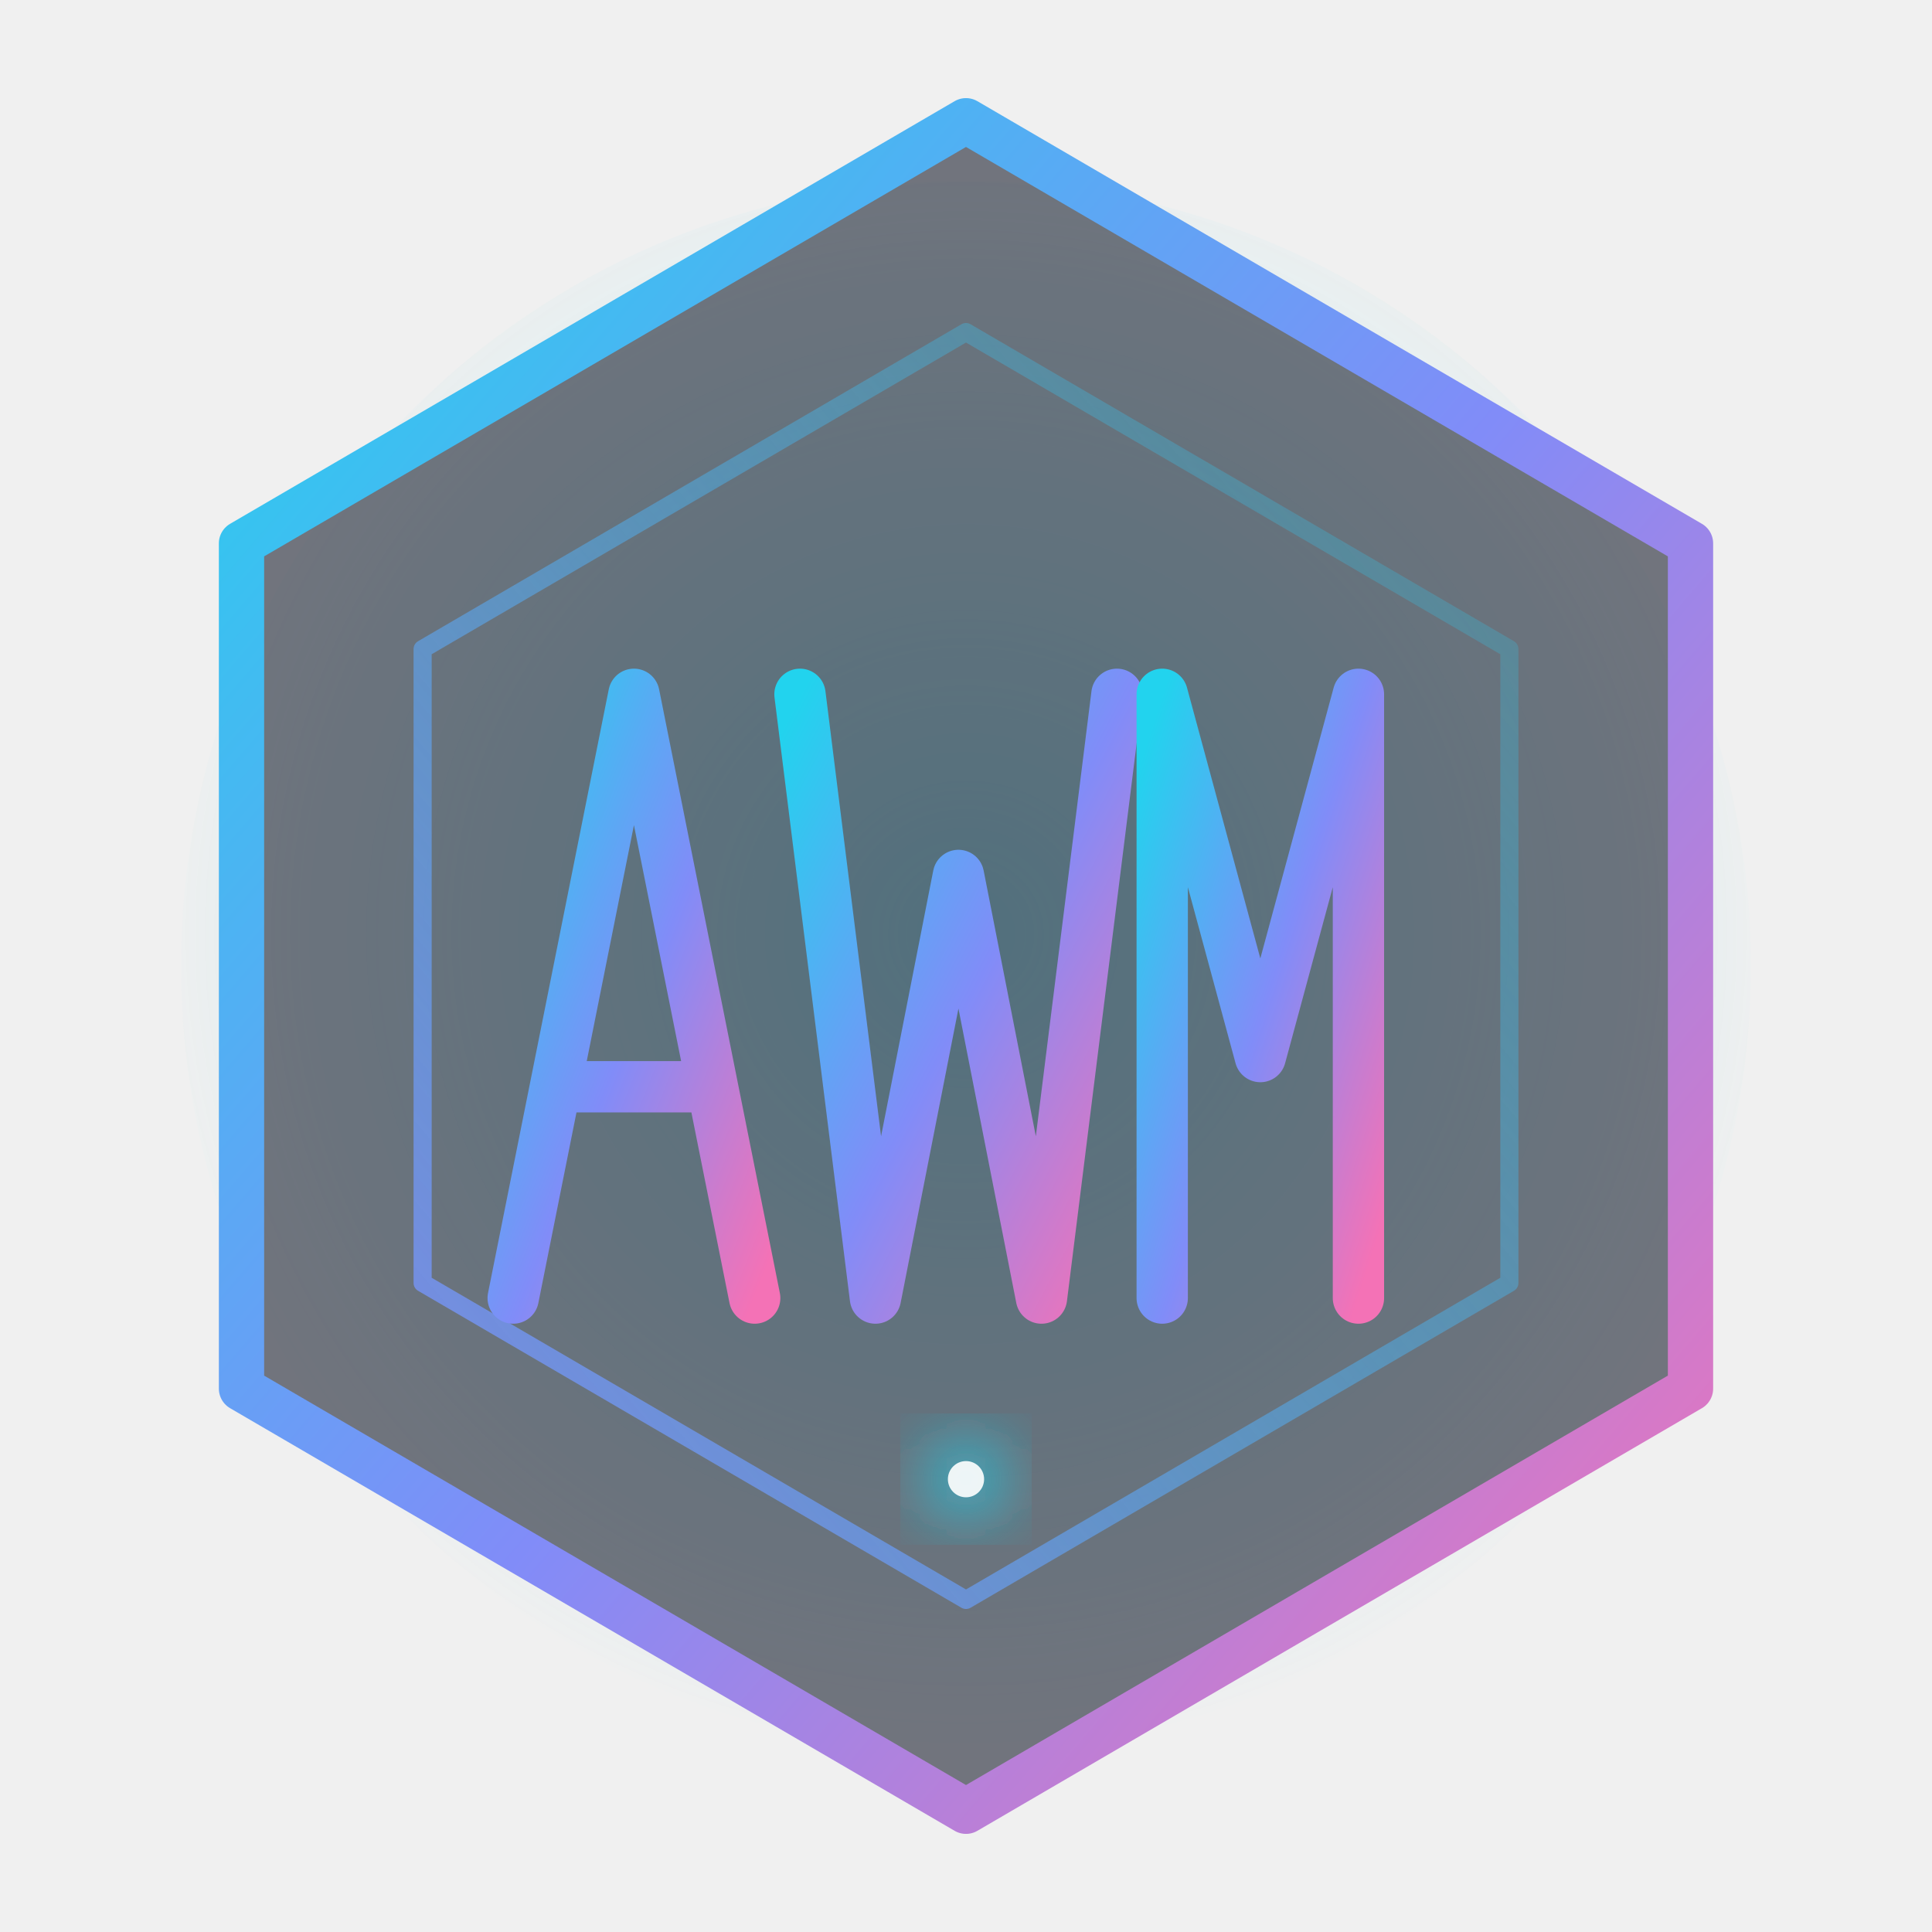
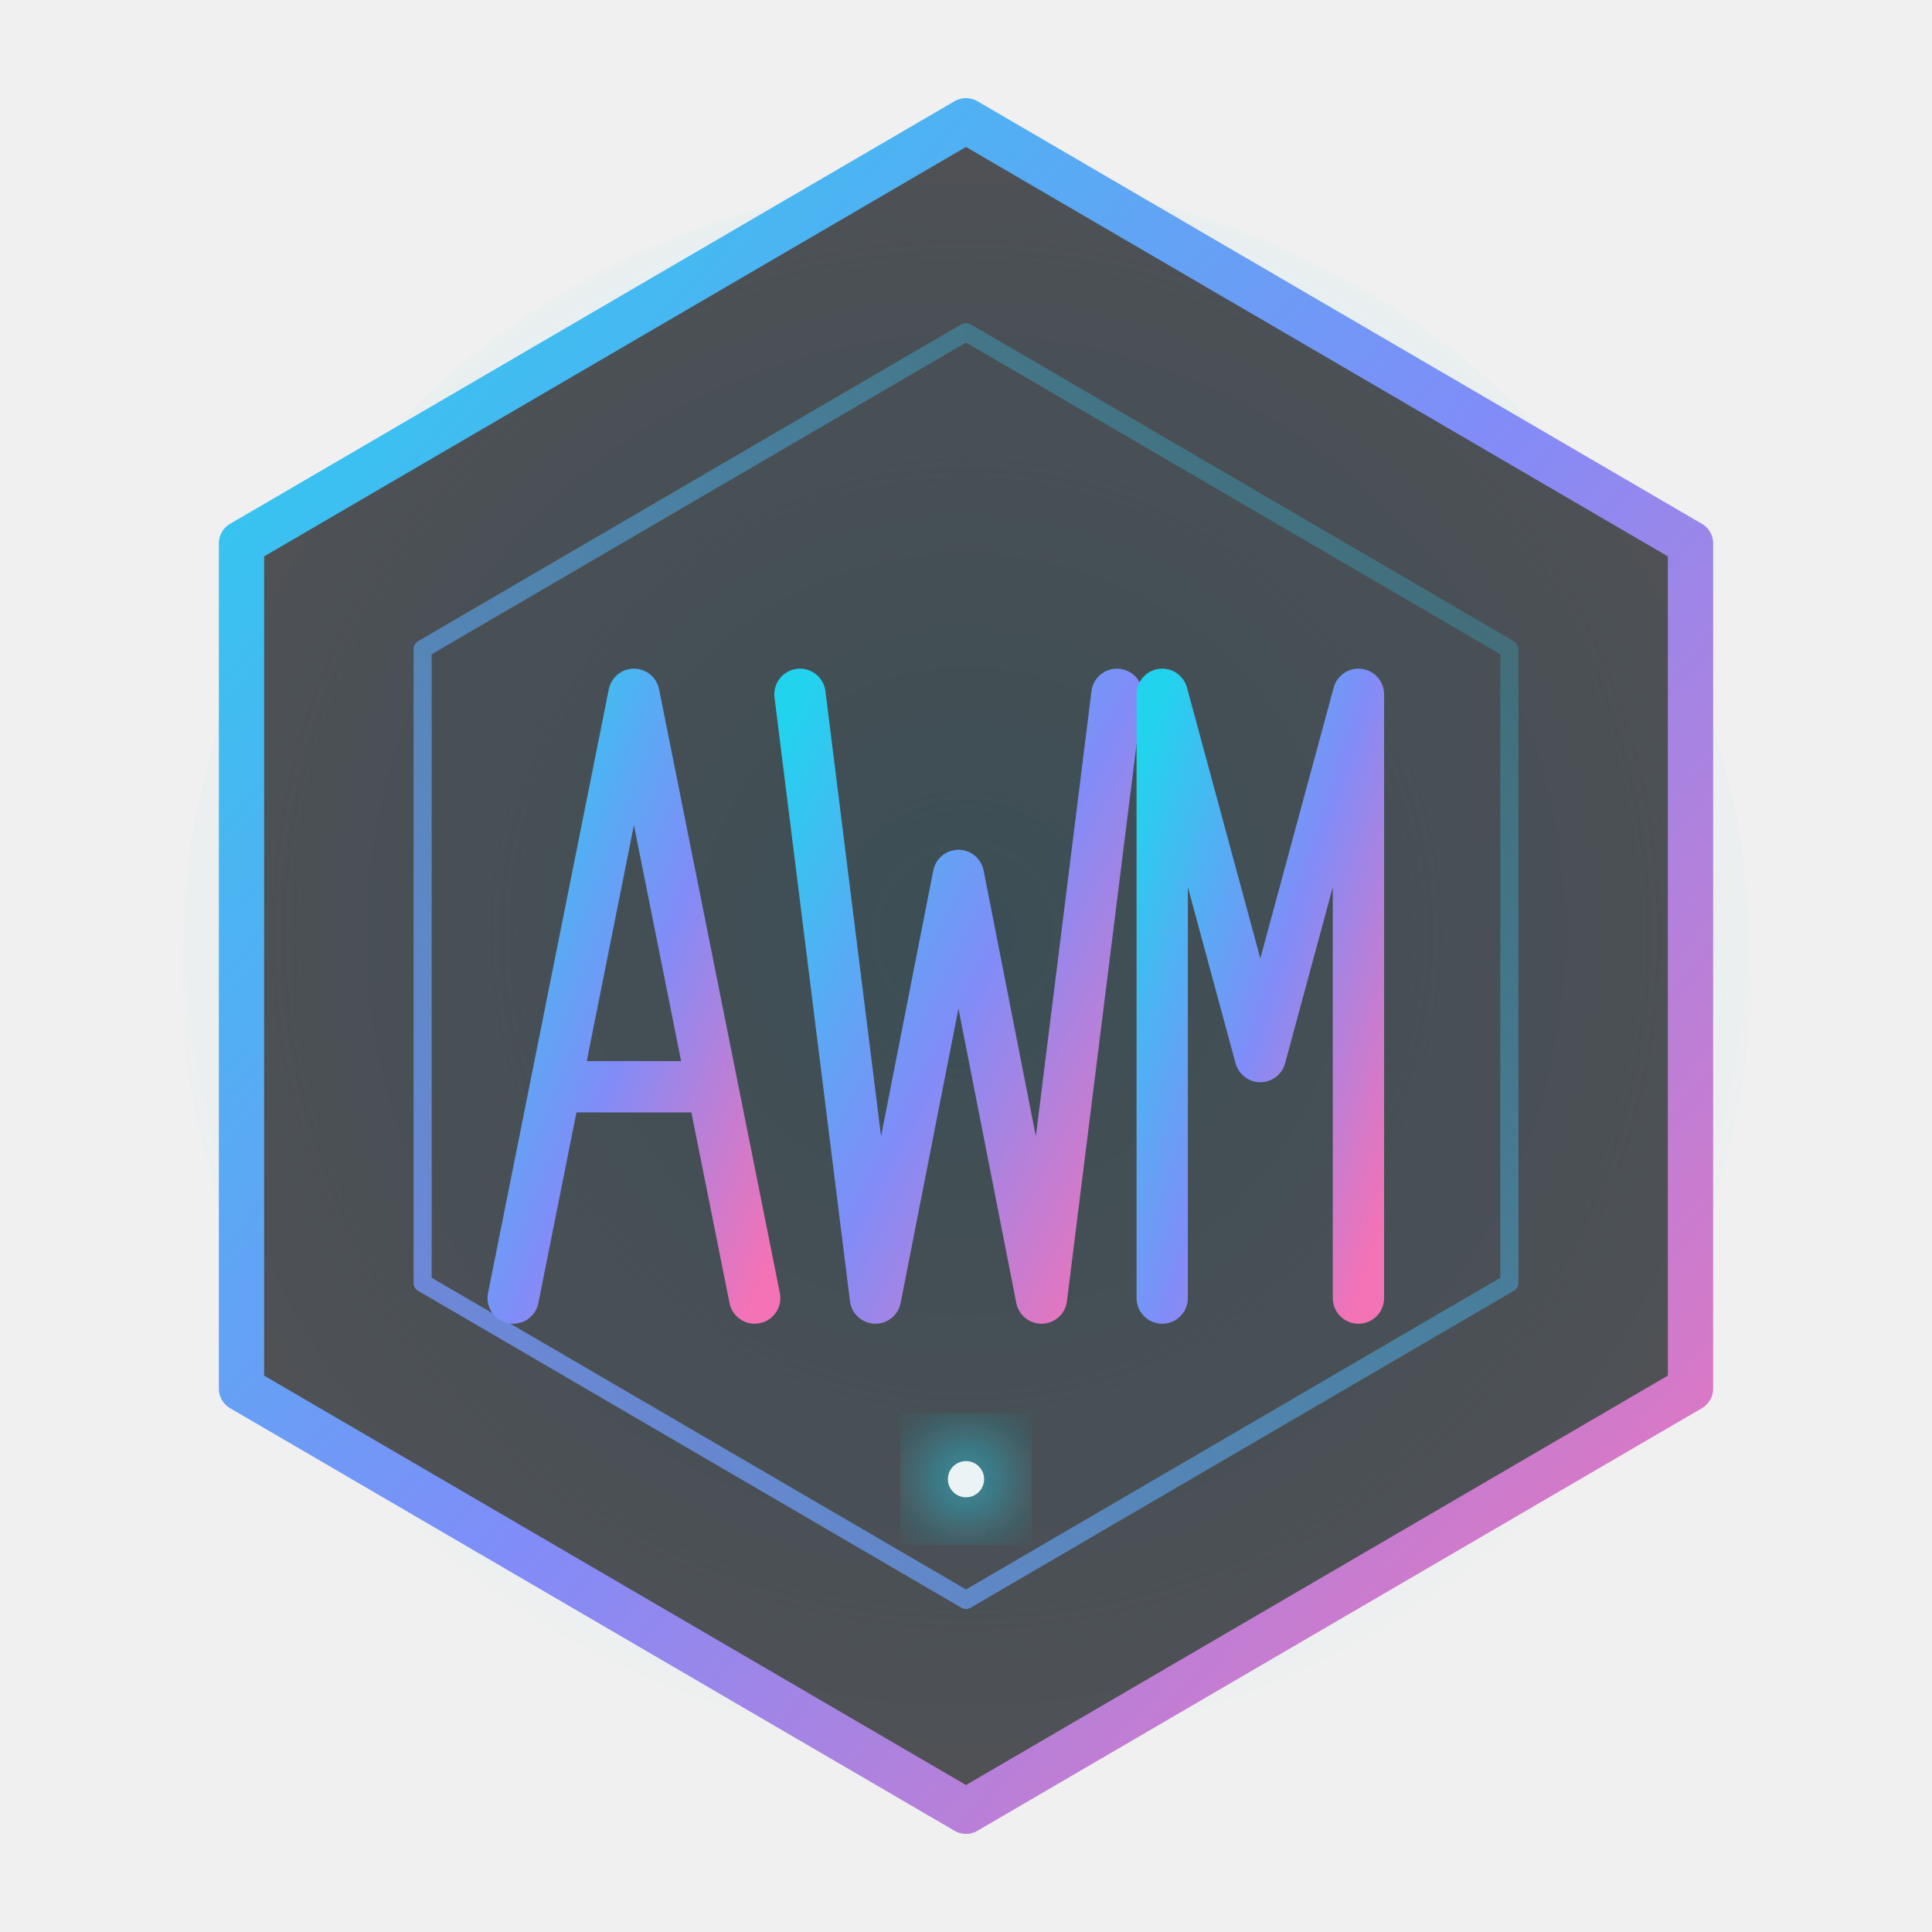
<svg xmlns="http://www.w3.org/2000/svg" viewBox="0 0 128 128" fill="none" role="img" aria-label="AWM">
  <defs>
    <linearGradient id="agrad" x1="0" y1="0" x2="1" y2="1">
      <stop offset="0%" stop-color="#22d3ee" />
      <stop offset="52%" stop-color="#818cf8" />
      <stop offset="100%" stop-color="#f472b6" />
    </linearGradient>
    <linearGradient id="agrad2" x1="0" y1="1" x2="1" y2="0">
      <stop offset="0%" stop-color="#818cf8" stop-opacity="0.9" />
      <stop offset="100%" stop-color="#22d3ee" stop-opacity="0.15" />
    </linearGradient>
    <radialGradient id="aglow" cx="50%" cy="48%" r="52%">
      <stop offset="0%" stop-color="#22d3ee" stop-opacity="0.34" />
      <stop offset="100%" stop-color="#22d3ee" stop-opacity="0" />
    </radialGradient>
    <filter id="asoft" x="-40%" y="-40%" width="180%" height="180%">
      <feGaussianBlur stdDeviation="2.4" />
    </filter>
  </defs>
  <circle cx="64" cy="64" r="52" fill="url(#aglow)" />
-   <path d="M64 8 L112 36 L112 92 L64 120 L16 92 L16 36 Z" stroke="url(#agrad)" stroke-width="3" stroke-linejoin="round" fill="rgba(10,16,32,0.55)" />
+   <path d="M64 8 L112 36 L112 92 L64 120 L16 92 L16 36 Z" stroke="url(#agrad)" stroke-width="3" stroke-linejoin="round" fill="rgba(17,20,25,0.72)" />
  <path d="M64 22 L100 43 L100 85 L64 106 L28 85 L28 43 Z" stroke="url(#agrad2)" stroke-width="1.2" stroke-linejoin="round" fill="none" />
  <g stroke="url(#agrad)" stroke-width="2.4" stroke-linecap="round">
    <line x1="64" y1="28" x2="64" y2="38" />
    <line x1="64" y1="90" x2="64" y2="100" />
    <line x1="28" y1="64" x2="38" y2="64" />
    <line x1="90" y1="64" x2="100" y2="64" />
  </g>
  <g stroke="url(#agrad)" stroke-width="3.4" stroke-linecap="round" stroke-linejoin="round" fill="none">
    <path d="M34 86 L42 46 L50 86 M37.5 72 L46.5 72" />
    <path d="M53 46 L58 86 L63.5 58 L69 86 L74 46" />
    <path d="M77 86 L77 46 L83.5 70 L90 46 L90 86" />
  </g>
  <circle cx="64" cy="98" r="2.4" fill="#22d3ee" filter="url(#asoft)" />
  <circle cx="64" cy="98" r="1.2" fill="#ffffff" opacity="0.9" />
</svg>
